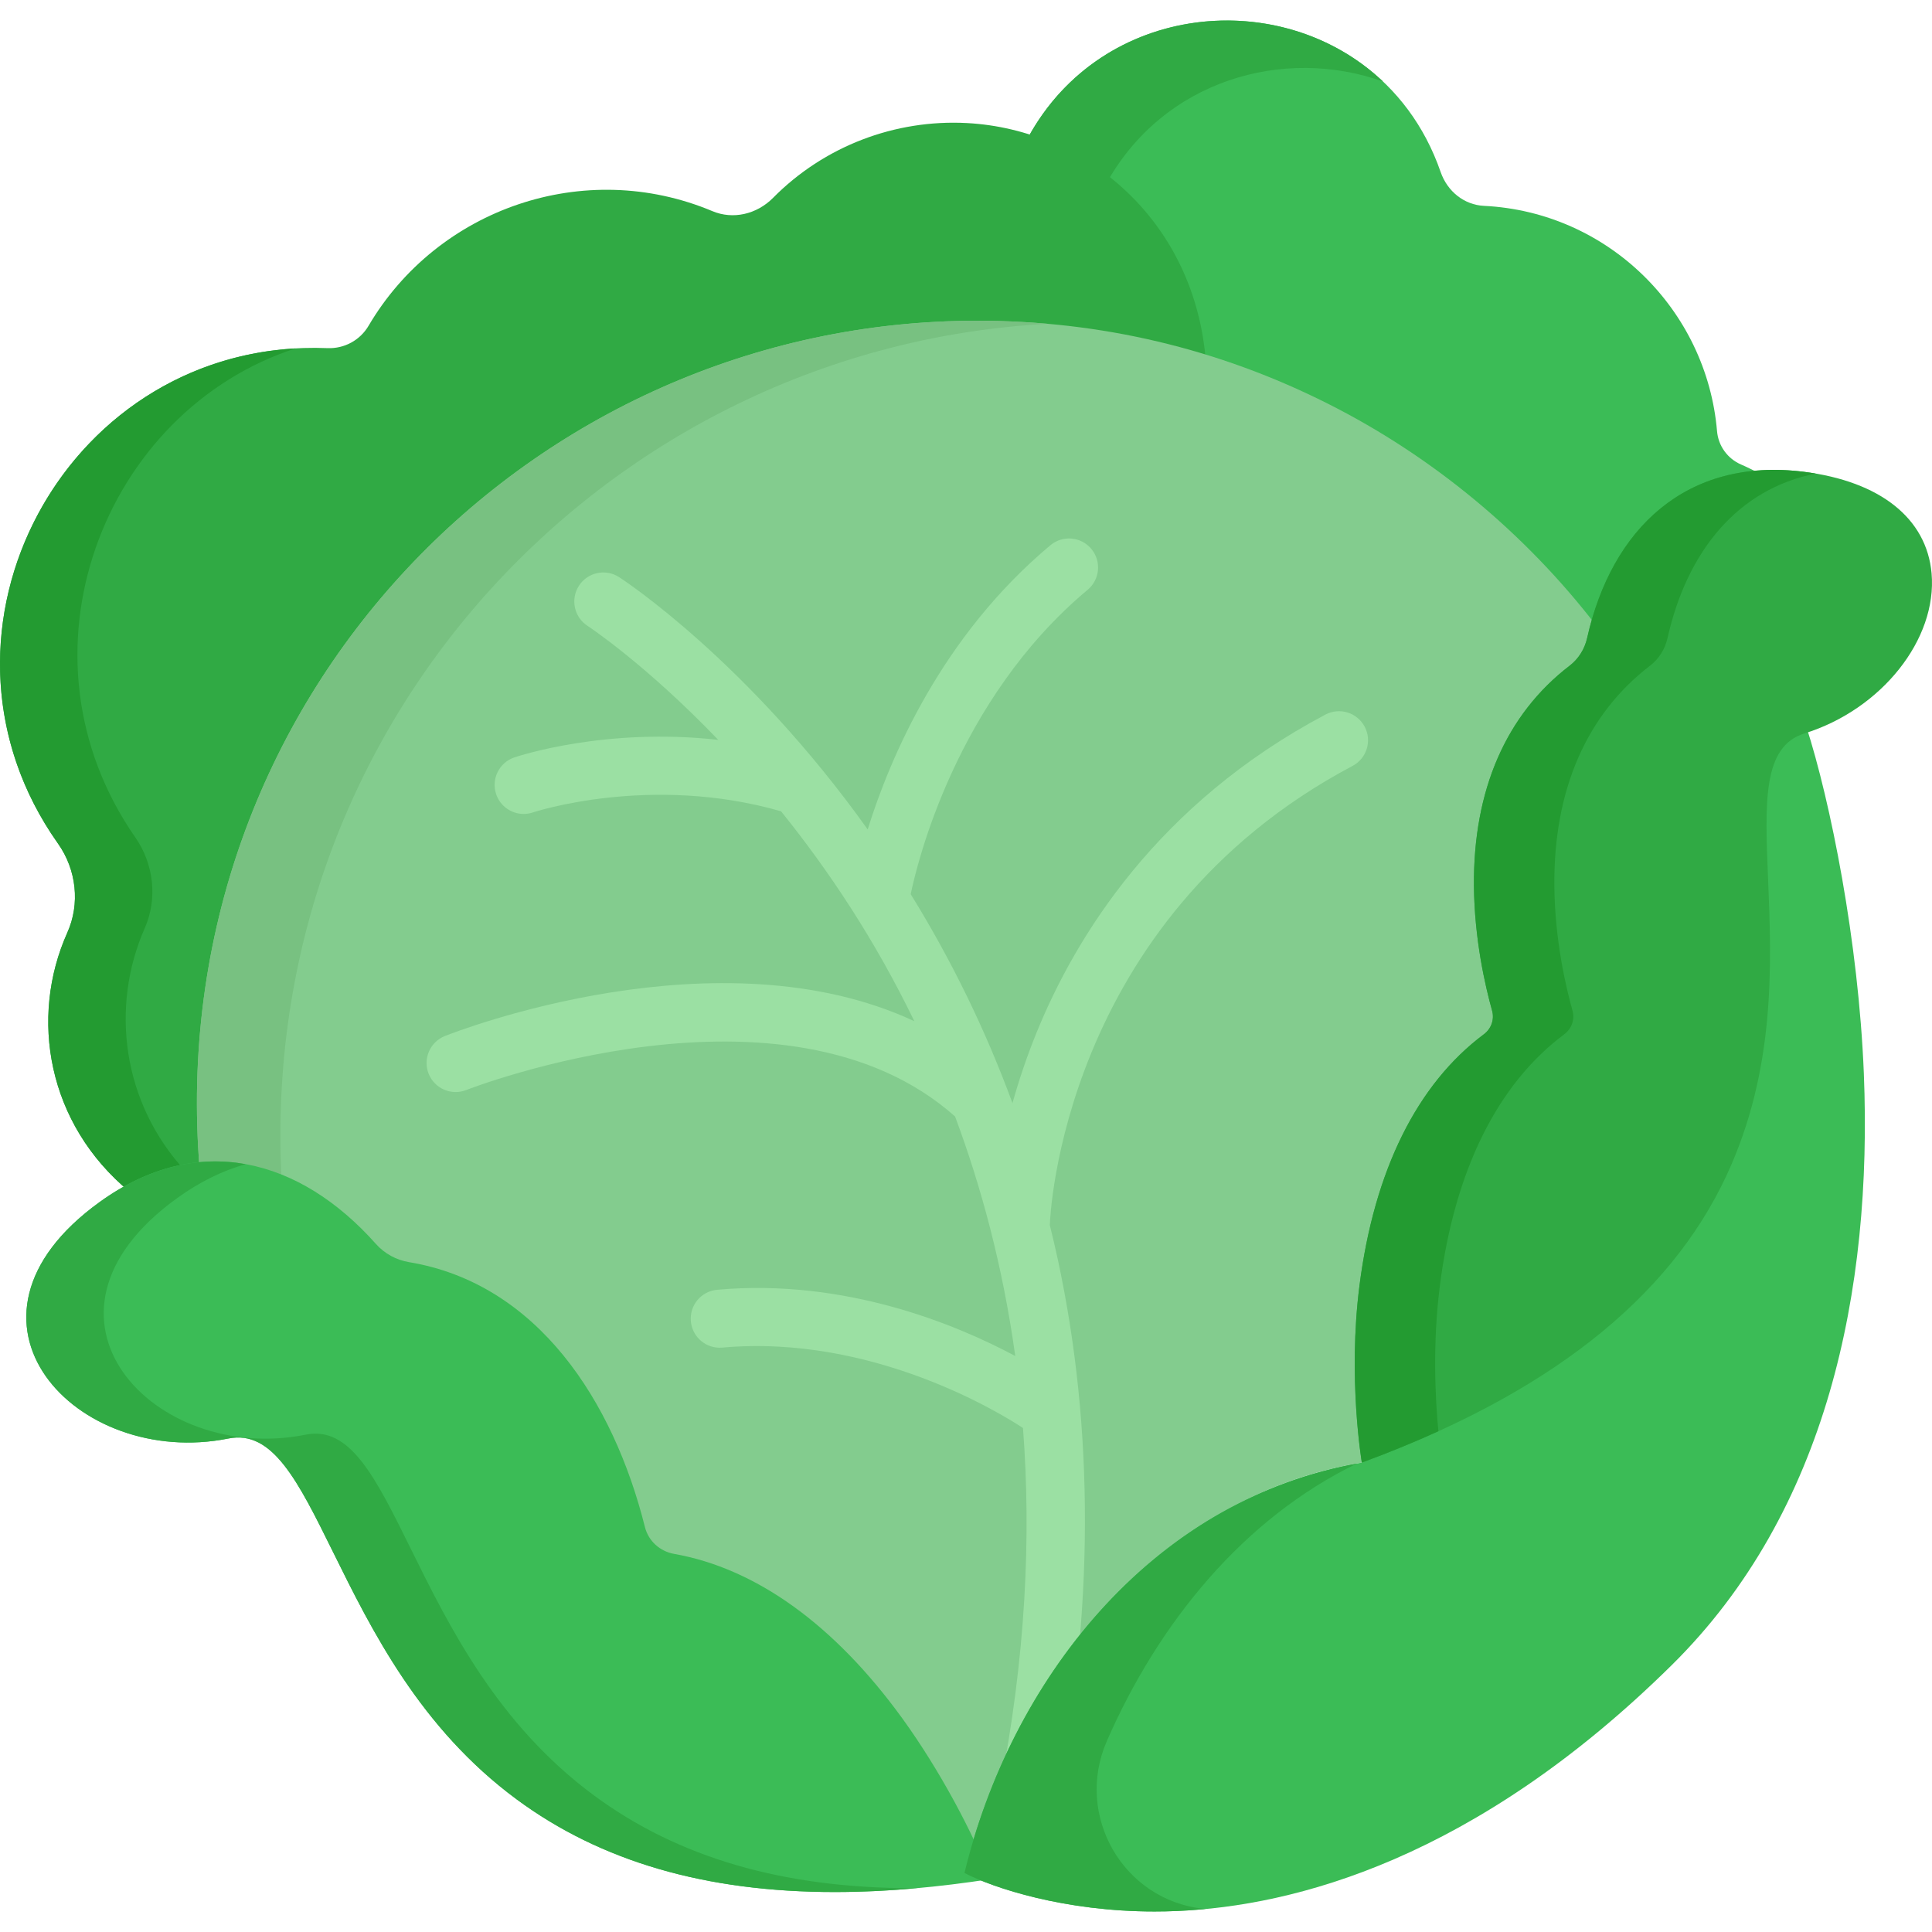
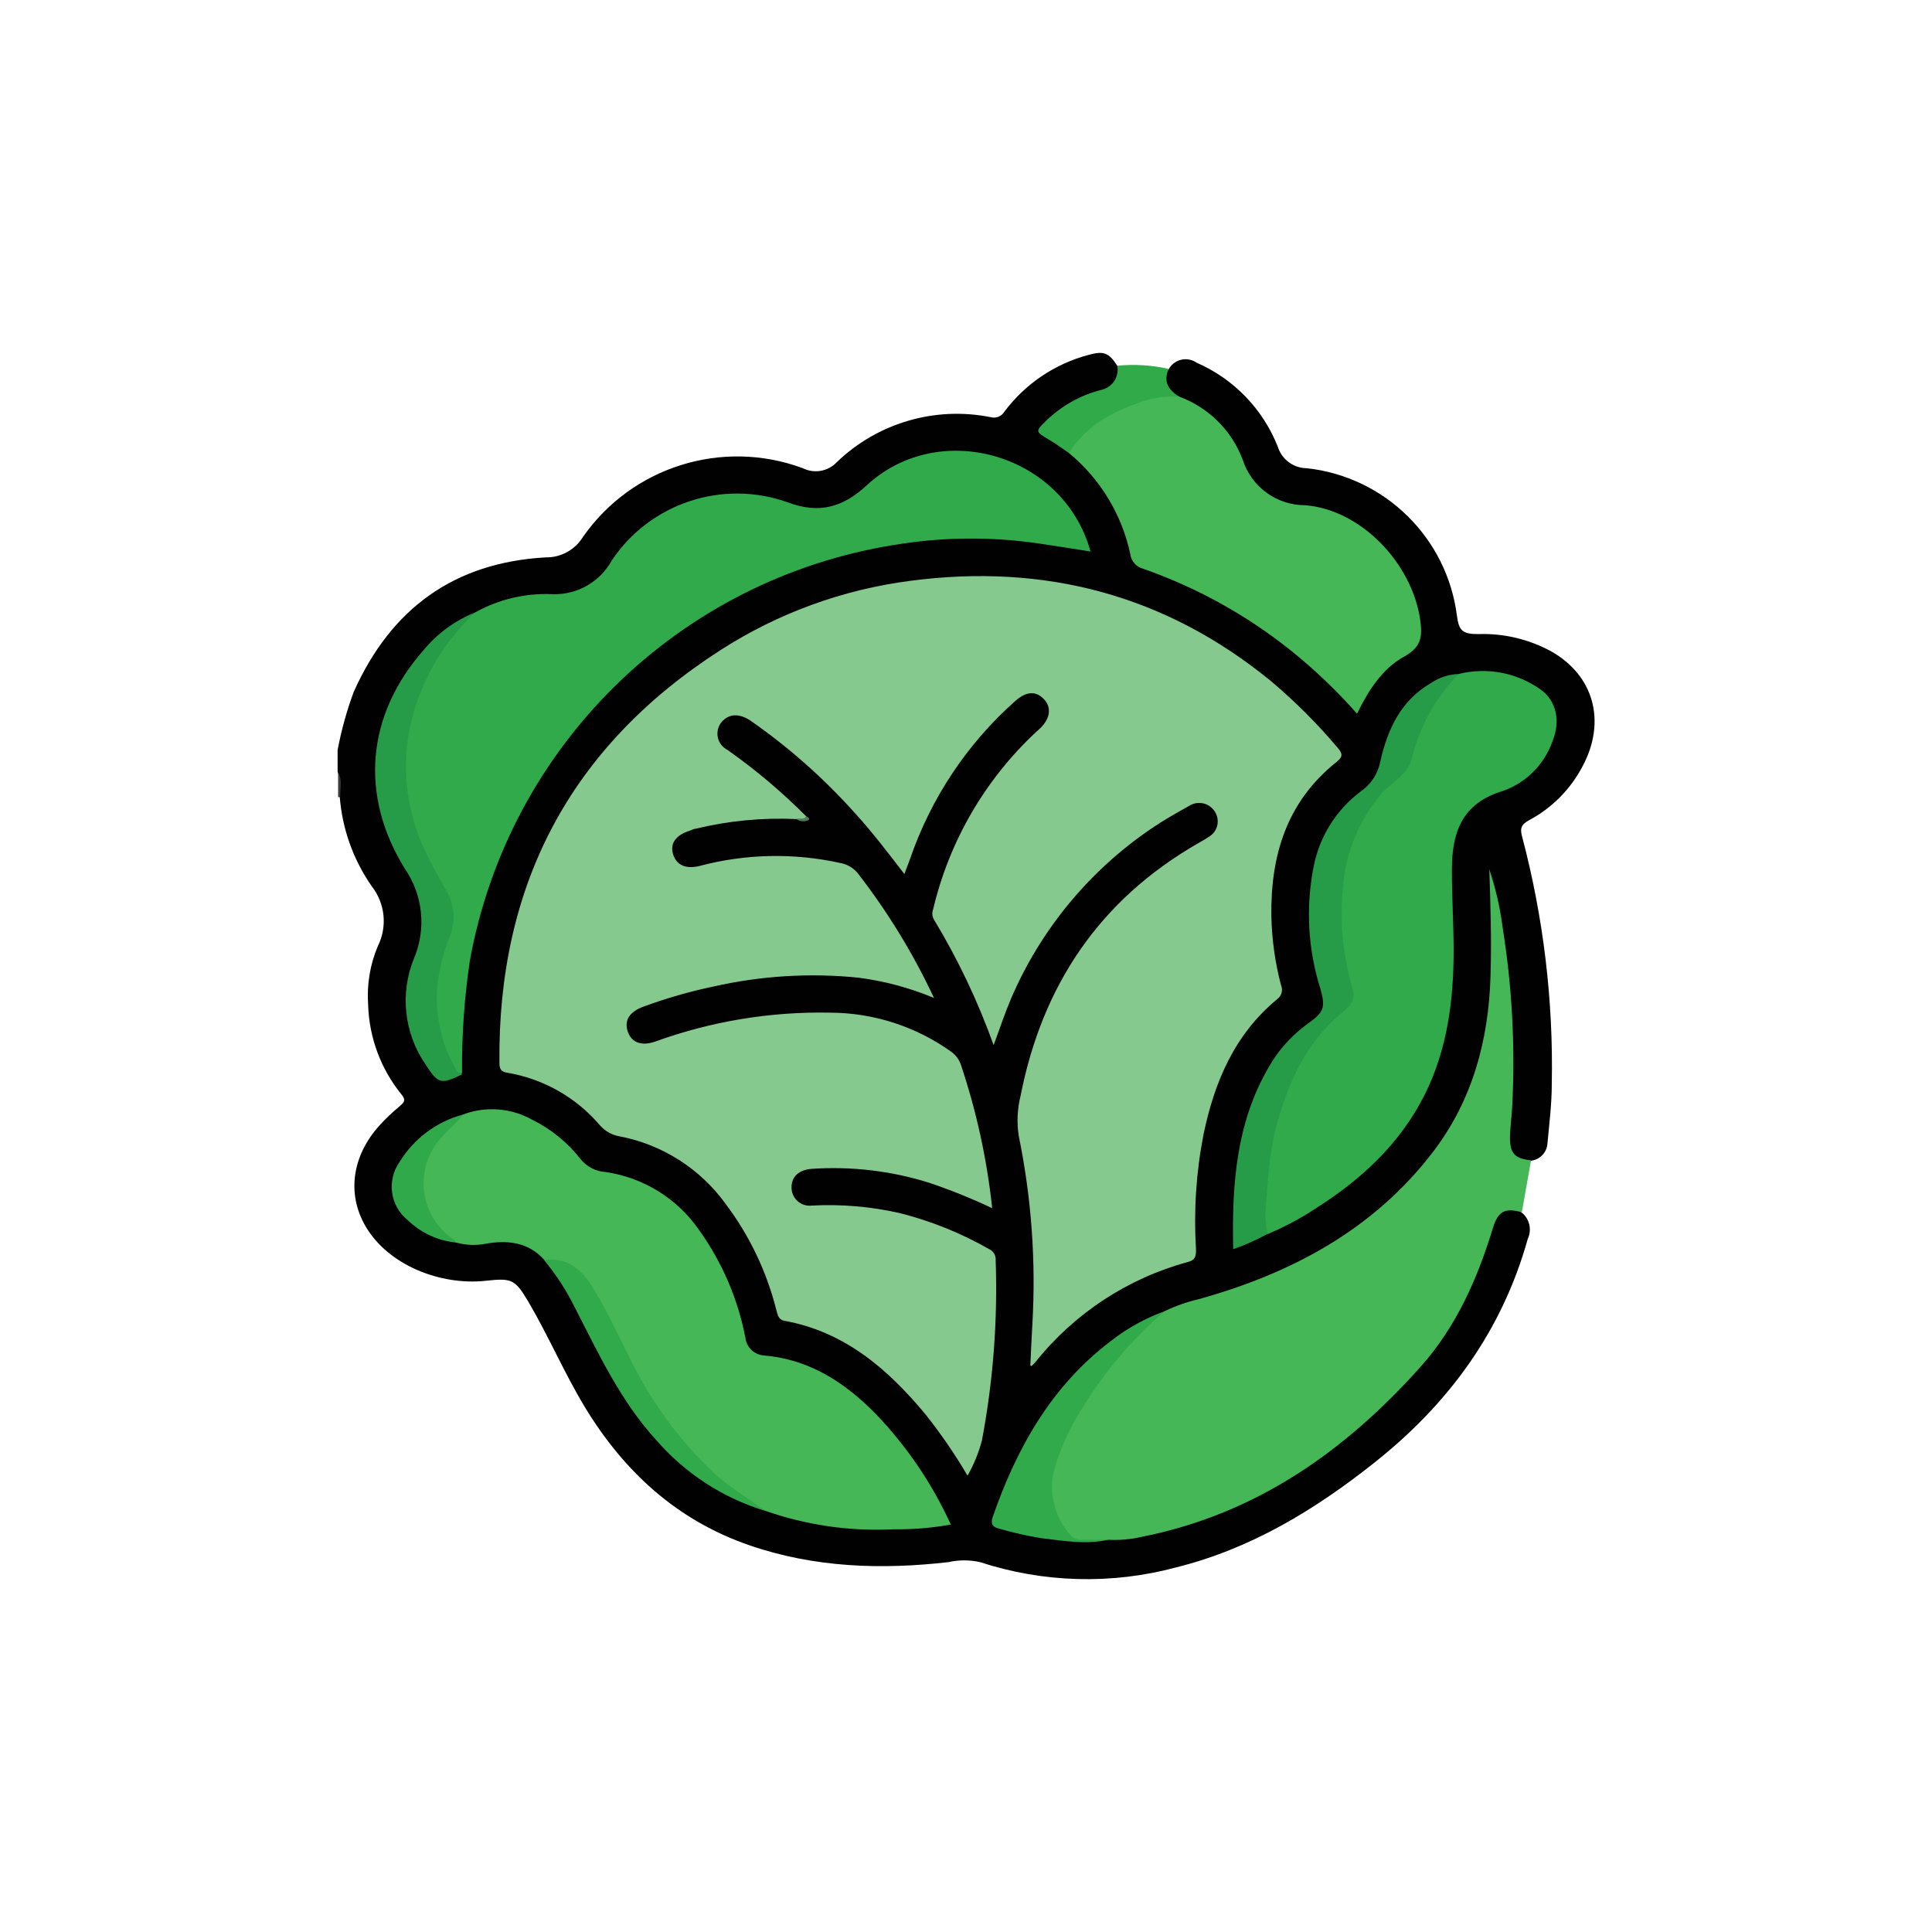
- <svg xmlns="http://www.w3.org/2000/svg" version="1.1" id="Capa_1" x="0px" y="0px" viewBox="0 0 512 512" style="enable-background:new 0 0 512 512;" xml:space="preserve">
-   <path style="fill:#3BBC56;" d="M461.428,123.114c-3.612-1.553-6.062-4.945-6.395-8.851c-2.736-32.166-28.904-58.099-61.785-59.711  c-5.165-0.252-9.663-3.772-11.462-8.967c-17.192-49.66-84.876-53.876-109.324-9.158l-0.588,1.075l1.162,0.39  c23.494,7.872,42.404,29.698,44.453,57.63c43.187,13.007,78.328,38.239,104.013,71.66l1.268,1.65l0.537-2.01  c3.687-13.81,13.975-37.372,41.455-40.019l3.504-0.383C464.073,124.344,462.901,123.747,461.428,123.114z" />
-   <g>
-     <path style="fill:#30AA44;" d="M366.505,21.607c-26.851-25.441-74.4-21.109-94.043,14.82l-0.588,1.075l1.162,0.39   c7.222,2.42,14.008,6.163,20.007,10.992C308.329,21.058,340.383,12.248,366.505,21.607z" />
-     <polygon style="fill:#30AA44;" points="64.042,310.427 64.109,310.437 64.39,308.405  " />
-     <path style="fill:#30AA44;" d="M59.104,309.866l0.037,0.001c0.047-1.23,0.04-0.791,0.036-2.052L59.104,309.866z" />
-     <path style="fill:#30AA44;" d="M256.321,32.615c-19.207-1.04-37.954,6.173-51.443,19.811c-4.367,4.413-10.669,5.802-16.055,3.541   c-33.988-14.279-72.895-0.685-91.159,30.383c-2.249,3.825-6.425,6.083-10.854,5.908c-68.909-2.81-111.226,75.055-71.45,131.278   c4.938,6.978,5.89,16.026,2.485,23.614c-10.12,22.563-5.283,50.723,16.577,68.74c7.541-4.023,13.337-5.556,20.539-6.058   C44.92,187.077,141.363,87.044,259.005,87.044c21.883,0,41.282,3.296,60.588,9.111C316.845,58.869,288.12,34.349,256.321,32.615z" />
-   </g>
-   <path style="fill:#239B31;" d="M38.363,245.97c3.405-7.718,2.453-16.922-2.485-24.02C2.072,173.344,27.572,108.848,78.292,92.335  C14.502,95.95-22.749,169.67,15.36,223.536c4.938,6.978,5.89,16.026,2.485,23.614c-10.12,22.563-5.283,50.723,16.577,68.74  c5.468-2.917,10.019-4.521,14.853-5.375C32.31,292.278,29.186,266.782,38.363,245.97z" />
-   <path style="fill:#83CC8E;" d="M423.126,165.928c-18.919-24.617-43.53-44.991-71.169-58.92  c-28.988-14.608-60.261-22.015-92.952-22.015c-118.301,0-216.271,100.523-206.09,224.983l1.011-0.071  c27.935-1.955,47.523,25.217,47.717,25.492l0.279,0.394l0.48,0.037c23.447,1.79,42.011,15.126,55.177,39.637  c9.871,18.375,12.813,36.476,12.842,36.656l0.128,0.811l0.82,0.053c40.35,2.59,70.16,43.32,87.067,80.272  c14.957-52.532,49.024-96.755,102.713-105.703l0.982-0.164l-0.134-0.987c-0.113-0.832-10.786-83.567,36.383-113.358l0.695-0.439  l-0.278-0.774c-0.239-0.666-23.339-66.927,22.465-96.638l0.404-0.262l0.056-0.478c0.004-0.031,0.374-3.114,1.582-7.635l0.13-0.488  L423.126,165.928z" />
-   <path style="fill:#78C181;" d="M277.625,85.812c-6.151-0.542-12.359-0.819-18.62-0.819c-118.301,0-216.271,100.523-206.09,224.983  l1.011-0.071c7.611-0.533,14.595,1.105,20.743,3.764C67.705,191.022,161.738,92.062,277.625,85.812z" />
-   <path style="fill:#3BBC56;" d="M239.106,455.367c-17.978-24.795-38.744-39.723-60.448-43.568c-3.764-0.667-6.82-3.409-7.748-7.117  c-8.331-33.258-28.363-64.513-62.485-70.193c-3.398-0.566-6.514-2.255-8.802-4.83c-20.081-22.597-47.032-29.987-73.169-11.143  c-43.526,31.382-6.115,70.788,34.062,62.705c11.73-2.366,18.447,11.25,27.75,30.086c10.258,20.771,23.025,46.622,48.67,65.552  c22.242,16.419,50.025,24.548,84.276,24.548c14.169,0,27.529-1.337,41.355-3.427C258.007,486.036,249.14,469.204,239.106,455.367z" />
-   <path style="fill:#30AA44;" d="M241.729,500.383c-34.251,0-62.034-8.129-84.276-24.548c-25.644-18.93-38.411-44.781-48.67-65.552  c-9.303-18.837-16.02-32.453-27.75-30.086c-40.177,8.083-77.588-31.324-34.062-62.705c6.033-4.35,12.109-7.285,18.134-8.975  c-12.455-2.249-25.654,0.63-38.652,10.001c-43.526,31.382-6.115,70.788,34.062,62.705c11.73-2.366,18.447,11.25,27.75,30.086  c10.258,20.771,23.025,46.622,48.67,65.552c22.242,16.419,50.025,24.548,84.276,24.548c7.489,0,14.751-0.382,21.976-1.043  C242.7,500.368,242.218,500.383,241.729,500.383z" />
-   <path style="fill:#9BE0A3;" d="M361.648,192.57c-1.989-3.755-6.646-5.185-10.401-3.197c-44.508,23.58-66.171,58.794-76.507,84.183  c-2.714,6.668-4.805,13-6.423,18.789c-7.086-19.279-16.098-37.793-26.97-55.379c1.635-7.939,11.974-51.471,46.896-80.67  c3.26-2.726,3.693-7.578,0.967-10.838c-2.727-3.259-7.578-3.692-10.838-0.967c-28.872,24.141-42.508,56.328-48.426,75.318  c-31.595-44.292-64.364-65.884-65.866-66.859c-3.562-2.313-8.329-1.301-10.643,2.263c-2.314,3.564-1.3,8.329,2.263,10.644  c0.237,0.154,15.382,10.134,34.639,30.216c-29.741-3.357-52.832,4.243-54.023,4.646c-4.026,1.36-6.187,5.726-4.827,9.751  c1.084,3.21,4.079,5.234,7.288,5.234c0.817,0,1.647-0.131,2.463-0.407c0.312-0.105,31.166-10.257,65.75-0.292  c6.216,7.711,12.536,16.335,18.667,25.893c5.629,8.775,11.3,18.688,16.652,29.729c-51.983-24.221-121.074,2.609-124.404,3.93  c-3.95,1.568-5.88,6.041-4.312,9.99c1.568,3.95,6.04,5.879,9.99,4.312c0.845-0.335,84.641-32.922,129.524,7.028  c6.972,18.702,12.677,39.866,15.946,63.469c-15.554-8.312-45.014-20.61-78.997-17.554c-4.232,0.38-7.355,4.12-6.974,8.352  s4.121,7.359,8.352,6.974c40.119-3.601,74.357,17.801,79.669,21.313c2.207,28.769,0.747,60.787-6.205,96.03  c-0.822,4.169,1.891,8.216,6.06,9.038c4.168,0.822,8.215-1.891,9.038-6.06c9.915-50.264,10.031-98.587,0.348-143.625  c-0.661-3.074-1.384-6.128-2.136-9.172c0.01-0.129,0.026-0.256,0.029-0.386c0.02-0.798,2.881-80.325,80.218-121.297  C362.206,200.982,363.637,196.325,361.648,192.57z" />
-   <path style="fill:#3BBC56;" d="M493.94,284.526c-1.403-34.961-8.817-72.074-15.314-92.175l-0.764,0.017  c-34.816,0.759-39.059,61.057-39.224,63.641c-2.448,52.03-73.128,126.93-77.737,131.585c-56.244,9.65-93.155,58.44-105.306,108.769  c7.721,4.001,26.521,10.2,50.35,10.2c1.931,0,3.912-0.04,5.931-0.124c31.03-1.293,78.971-13.648,131.149-65.163  C484.244,400.583,496.243,341.941,493.94,284.526z" />
-   <g>
-     <path style="fill:#30AA44;" d="M293.323,461.402c13.733-31.406,36.232-58.973,66.268-73.552   c-55.501,10.182-91.94,58.579-103.996,108.514c7.721,4.001,26.521,10.2,50.35,10.2c1.931,0,3.912-0.04,5.931-0.124   c2.44-0.102,4.997-0.281,7.64-0.534c-0.176-0.018-0.351-0.036-0.527-0.055C297.616,503.595,284.712,481.096,293.323,461.402z" />
-     <path style="fill:#30AA44;" d="M511.889,151.947c-1.29-14.578-13.638-24.39-33.877-26.92   c-31.093-3.885-50.907,15.051-57.401,44.049c-0.652,2.91-2.271,5.523-4.638,7.338c-16.811,12.886-25.558,32.92-25.363,58.284   c0.109,14.159,2.998,26.654,4.812,33.131c0.653,2.334-0.223,4.798-2.165,6.248c-17.703,13.211-29.068,36.106-32.976,66.587   c-3.157,24.628,0.622,46.929,0.622,46.929l0,0l0,0l0,0l0,0c48.858-17.941,81.297-43.112,96.679-76.167   c13.065-28.076,11.905-56.051,10.973-78.529c-0.845-20.368-1.455-35.084,9.635-38.525   C498.631,188.029,513.434,169.394,511.889,151.947z" />
-   </g>
-   <path style="fill:#239B31;" d="M381.587,340.665c3.908-30.481,15.274-53.376,32.976-66.587c1.942-1.449,2.819-3.914,2.165-6.247  c-1.813-6.477-4.703-18.973-4.812-33.132c-0.195-25.364,8.552-45.399,25.363-58.284c2.367-1.814,3.986-4.427,4.638-7.338  c5.126-22.891,18.559-39.5,39.281-43.575c-1.041-0.177-2.101-0.339-3.188-0.474c-31.092-3.885-50.907,15.051-57.401,44.05  c-0.652,2.91-2.271,5.523-4.638,7.338c-16.811,12.886-25.558,32.92-25.363,58.284c0.109,14.159,2.999,26.654,4.812,33.132  c0.653,2.333-0.223,4.798-2.165,6.247c-17.703,13.211-29.068,36.106-32.976,66.587c-3.157,24.628,0.622,46.929,0.622,46.929  c7.114-2.612,13.868-5.382,20.284-8.303C380.354,370.599,379.61,356.09,381.587,340.665z" />
-   <g>
- </g>
-   <g>
- </g>
-   <g>
- </g>
-   <g>
- </g>
-   <g>
- </g>
-   <g>
- </g>
-   <g>
- </g>
-   <g>
- </g>
-   <g>
- </g>
-   <g>
- </g>
-   <g>
- </g>
-   <g>
- </g>
-   <g>
- </g>
-   <g>
- </g>
-   <g>
- </g>
+ <svg xmlns="http://www.w3.org/2000/svg" id="Layer_1" data-name="Layer 1" viewBox="0 0 200 200">
+   <defs>
+     <style>.cls-1{fill:#010101;}.cls-2{fill:#3c3a3a;}.cls-3{fill:#46b756;}.cls-4{fill:#31aa4a;}.cls-5{fill:#85c98e;}.cls-6{fill:#30aa4a;}.cls-7{fill:#279c48;}.cls-8{fill:#30a94a;}.cls-9{fill:#527f59;}</style>
+   </defs>
+   <path class="cls-1" d="M121,38.19a2,2,0,0,1,2.88-.64,15.82,15.82,0,0,1,8.4,8.7,3.16,3.16,0,0,0,3,2.22,17.6,17.6,0,0,1,15.54,15.26c.2,1.56.58,1.92,2.23,1.91a14.7,14.7,0,0,1,7.53,1.79c4.44,2.51,5.71,7.27,3.26,11.87a13.29,13.29,0,0,1-5.52,5.59c-.84.45-1,.85-.74,1.76a92.94,92.94,0,0,1,3.06,25.55c0,2.07-.26,4.13-.45,6.19a1.92,1.92,0,0,1-1.59,1.75,1.84,1.84,0,0,1-2.5-1.7,5.94,5.94,0,0,1,0-1.52,77.73,77.73,0,0,0,.2-11.52A89.57,89.57,0,0,0,154.46,92a12.5,12.5,0,0,1-.18-1.71,61.37,61.37,0,0,1-.13,15.8,30.09,30.09,0,0,1-11.85,19.86,49.58,49.58,0,0,1-18.45,9c-1.07.26-2.08.69-3.12,1A27.27,27.27,0,0,0,109,145.4a42.79,42.79,0,0,0-5.71,11.13c-.26.73-.35,1.33.59,1.57a29.28,29.28,0,0,0,10.77,1.07c9.87-.86,18.15-5.26,25.6-11.5,4.67-3.92,8.77-8.32,11.37-13.93a53.61,53.61,0,0,0,2.45-6.39,4.25,4.25,0,0,1,.87-1.67,1.74,1.74,0,0,1,2.56-.18,2.26,2.26,0,0,1,.66,2.73c-2.66,9.53-8.18,17.08-15.88,23.18-6.17,4.9-12.78,8.91-20.5,10.84a35.63,35.63,0,0,1-20.33-.54,7.42,7.42,0,0,0-3.25,0c-7,.8-13.92.57-20.64-1.75-7.47-2.58-12.93-7.58-17-14.27-2.14-3.54-3.76-7.35-5.85-10.91-1.42-2.4-1.75-2.48-4.47-2.19-4.58.49-10.07-1.57-12.44-5.72-1.89-3.3-1.36-7.22,1.48-10.36a20,20,0,0,1,2.1-2c.46-.39.66-.64.2-1.19a15.44,15.44,0,0,1-3.47-9.31,13.18,13.18,0,0,1,1-6.06,5.82,5.82,0,0,0-.61-6.18,18.75,18.75,0,0,1-3.33-9.29c-.27-.84.11-1.75-.22-2.59V77.64a37.31,37.31,0,0,1,1.66-6C40.47,63,47,58.24,56.47,57.7a4.44,4.44,0,0,0,3.88-2.12,19.49,19.49,0,0,1,22.76-7.11,3,3,0,0,0,3.53-.64,17.9,17.9,0,0,1,15.89-4.65,1.26,1.26,0,0,0,1.44-.56,16,16,0,0,1,8.75-5.89c1.53-.42,2.06-.23,2.94,1.13a1.82,1.82,0,0,1-.88,2.48A9.74,9.74,0,0,1,113,41a11.67,11.67,0,0,0-4.48,2.75c-.58.57-.72,1,.12,1.44s1.44,1,2.19,1.48A18.52,18.52,0,0,1,117.19,57a2,2,0,0,0,1.45,1.69A51.38,51.38,0,0,1,134.92,68a37,37,0,0,1,4.56,4.38c.86,1,.93,1,1.56-.13A14.63,14.63,0,0,1,146.09,67c.48-.3.9-.55.82-1.26-.51-4.45-2.25-8.21-6-10.84a12.59,12.59,0,0,0-6.21-2.34c-2.94-.23-5.05-1.54-6.09-4.37a12.09,12.09,0,0,0-6.65-7C120.36,40.2,120.09,39.36,121,38.19Z" />
+   <path class="cls-2" d="M35,79.93c.47.83.19,1.72.22,2.59l-.22,0Z" />
+   <path class="cls-3" d="M157.54,125.5c-1.73-.5-2.47-.13-3,1.64-1.6,5.26-3.81,10.24-7.5,14.37-7.8,8.72-17,15.21-28.75,17.56a12.6,12.6,0,0,1-3.52.33,18.44,18.44,0,0,1-3.15.1,1.66,1.66,0,0,1-1.44-.89,8,8,0,0,1-.91-8.05,39,39,0,0,1,9.23-13.34c.63-.58,1.38-1,2.05-1.48a16.92,16.92,0,0,1,3.54-1.25c9.62-2.68,18.11-7.2,24.28-15.28,4.08-5.35,5.74-11.58,5.93-18.23.11-3.67,0-7.35-.13-11A31.7,31.7,0,0,1,155.55,96a88,88,0,0,1,1,18.42c-.05,1.1-.21,2.19-.24,3.28,0,1.69.46,2.23,2.18,2.42Z" />
+   <path class="cls-4" d="M110.66,46.9c-.7-.47-1.38-1-2.1-1.4-1.39-.84-1.41-.83-.21-2a12.76,12.76,0,0,1,5.56-3.12,2.14,2.14,0,0,0,1.75-2.52,16.62,16.62,0,0,1,5.31.33c-.57,1.33,0,2.21,1.13,2.88-.23.31-.58.3-.91.33a14.27,14.27,0,0,0-9.77,4.87A1.73,1.73,0,0,1,110.66,46.9Z" />
+   <path class="cls-5" d="M82.44,84.79a37,37,0,0,0-10.43,1c-.21,0-.4.14-.6.2-1.45.45-2.08,1.33-1.73,2.45S71,90,72.43,89.64A30.86,30.86,0,0,1,87,89.34a3,3,0,0,1,1.86,1.14,68.5,68.5,0,0,1,7.83,12.83,30.23,30.23,0,0,0-7.81-2.1,46.54,46.54,0,0,0-15,.91,51.25,51.25,0,0,0-7.28,2.09c-1.42.52-2,1.4-1.62,2.56s1.42,1.54,2.83,1.06a50.2,50.2,0,0,1,18.12-3,21.65,21.65,0,0,1,12.56,4.06,2.76,2.76,0,0,1,1,1.39,70.09,70.09,0,0,1,3.22,14.79,59.91,59.91,0,0,0-6.58-2.65A33.15,33.15,0,0,0,84,121c-1.29.1-2.08.82-2.06,1.92a1.87,1.87,0,0,0,2.1,1.88,33.24,33.24,0,0,1,9.06.77,36.81,36.81,0,0,1,9.35,3.77,1.14,1.14,0,0,1,.62,1.11,84.58,84.58,0,0,1-1.42,18.66,15.18,15.18,0,0,1-1.49,3.65,55.13,55.13,0,0,0-4.38-6.38c-3.89-4.67-8.33-8.51-14.56-9.65-.63-.11-.71-.59-.85-1.1a30.68,30.68,0,0,0-5.25-11,17.63,17.63,0,0,0-11-7,3.47,3.47,0,0,1-2-1.12,16.11,16.11,0,0,0-9.6-5.46c-.62-.09-.82-.37-.82-1-.19-18.46,7.36-32.79,22.93-42.78a47.57,47.57,0,0,1,19.58-7.14c13.9-1.84,26.46,1.44,37.4,10.41a57.57,57.57,0,0,1,6.89,6.9c.52.59.49.93-.11,1.41-5.18,4.11-6.87,9.69-6.78,16a30.63,30.63,0,0,0,1,7.13,1.2,1.2,0,0,1-.39,1.45c-4.43,3.65-6.51,8.6-7.63,14a46.7,46.7,0,0,0-.78,11.86c0,.67,0,1.13-.84,1.35A30.37,30.37,0,0,0,107.19,141c-.11.13-.23.24-.35.36s-.08,0-.18,0c.07-1.42.12-2.83.21-4.25a75.2,75.2,0,0,0-1.41-19.52,10.5,10.5,0,0,1,.19-4.15C107.89,102,113.83,93.16,124,87.31c.36-.21.74-.41,1.08-.65a1.85,1.85,0,0,0,.68-2.64,1.91,1.91,0,0,0-2.67-.59c-1.33.74-2.66,1.49-3.91,2.35a40.59,40.59,0,0,0-14.54,17.65c-.64,1.51-1.15,3.07-1.78,4.76a72.22,72.22,0,0,0-6.18-13,1.25,1.25,0,0,1-.08-1.07,36.61,36.61,0,0,1,10.65-18.34c.16-.14.32-.28.47-.43,1-1,1.17-2.13.32-3s-1.83-.75-2.9.18A38.64,38.64,0,0,0,94.18,89l-.56,1.48c-1.72-2.24-3.32-4.34-5.1-6.29a62.21,62.21,0,0,0-10.8-9.57c-1.18-.8-2.25-.75-3,.1a1.89,1.89,0,0,0,.6,2.92,61.23,61.23,0,0,1,8.13,6.86C83.32,85.18,82.83,84.81,82.44,84.79Z" />
+   <path class="cls-6" d="M49.2,63.39a15,15,0,0,1,8-1.88A6.74,6.74,0,0,0,63.34,58a15.61,15.61,0,0,1,18.2-6c3.24,1.22,5.71.53,8.17-1.75,7.55-7,20.41-3.25,23.18,6.84-1.87-.29-3.68-.59-5.5-.85a48.38,48.38,0,0,0-14.76.16,53.18,53.18,0,0,0-44,43.11,75.14,75.14,0,0,0-.8,11.6c-1,.22-1.1-.6-1.37-1.14a15,15,0,0,1-.73-11.83c.52-1.52,1.1-3,.6-4.69A12.69,12.69,0,0,0,45,90.63c-4.43-7.39-4.35-14.84-.23-22.29A12.64,12.64,0,0,1,49.2,63.39Z" />
+   <path class="cls-3" d="M47.92,115.38a8.49,8.49,0,0,1,7.18.54,14.4,14.4,0,0,1,5,4.07,3.62,3.62,0,0,0,2.6,1.34,14.26,14.26,0,0,1,9.71,6.06,28.36,28.36,0,0,1,4.75,11.07,2.08,2.08,0,0,0,1.94,1.86c4.74.4,8.42,2.84,11.61,6.1a41.37,41.37,0,0,1,7.72,11.4,30.82,30.82,0,0,1-5.93.49,34.76,34.76,0,0,1-13.3-1.92c-4.89-2.34-8.36-6.19-11.31-10.58a83.62,83.62,0,0,1-5.06-9.36,33.29,33.29,0,0,0-2.12-3.6,4.1,4.1,0,0,0-3.53-2.12,1.36,1.36,0,0,1-.82-.29c-1.68-1.88-3.84-2.09-6.14-1.68a6.61,6.61,0,0,1-3-.13c-2.93-1-5-6.14-2.57-9.88A9.07,9.07,0,0,1,47.92,115.38Z" />
+   <path class="cls-6" d="M151,69.77a10.32,10.32,0,0,1,8.43,1.57c1.72,1.2,2.14,3.33,1.26,5.46a8.4,8.4,0,0,1-5.17,5.1c-4.25,1.29-5.23,4.38-5.22,8.19,0,2.75.17,5.49.18,8.24,0,5.19-.63,10.26-3,15-2.57,5.11-6.6,8.81-11.35,11.81a29.61,29.61,0,0,1-4.91,2.61,2.13,2.13,0,0,1-.51-1.65c.16-6.15,1-12.14,4.41-17.47a15.9,15.9,0,0,1,3.41-3.9,2.6,2.6,0,0,0,1-3,25.31,25.31,0,0,1,.11-14.25A15.1,15.1,0,0,1,144,80.74a7.54,7.54,0,0,0,2.37-3.8,15.44,15.44,0,0,1,2.75-5.53A5.59,5.59,0,0,1,151,69.77Z" />
+   <path class="cls-3" d="M110.66,46.9c1.72-2.77,4.39-4.23,7.34-5.24a10,10,0,0,1,4.1-.59,11.12,11.12,0,0,1,6.54,6.51,6.77,6.77,0,0,0,6.45,4.72c5.81.45,11.06,6,11.92,11.81.27,1.87.1,2.89-1.69,3.88-2.24,1.25-3.65,3.46-4.84,5.89a55.28,55.28,0,0,0-6.84-6.53,51.93,51.93,0,0,0-15.32-8.48A1.8,1.8,0,0,1,117,57.32,18.59,18.59,0,0,0,110.66,46.9Z" />
+   <path class="cls-7" d="M151,69.77a18.75,18.75,0,0,0-4.87,8.84c-.46,1.62-2.06,2.39-3.13,3.56a16.89,16.89,0,0,0-3.95,9.37,27.73,27.73,0,0,0,1,10.95c.33,1.27-.58,1.88-1.33,2.51-3.5,3-5.27,6.89-6.48,11.15-.88,3.09-1,6.3-1.25,9.46a10.19,10.19,0,0,0,.23,2.12,22.37,22.37,0,0,1-3.56,1.58c-.15-6.88.33-13.5,4.05-19.46a14.2,14.2,0,0,1,3.73-3.92c1.62-1.18,1.78-1.63,1.26-3.53A25.53,25.53,0,0,1,136,89.65a12.75,12.75,0,0,1,4.89-7.74,4.87,4.87,0,0,0,2-3.09c.75-3.33,2.13-6.32,5.27-8.13A5.45,5.45,0,0,1,151,69.77Z" />
+   <path class="cls-7" d="M49.2,63.39A22.85,22.85,0,0,0,43.41,72a20.26,20.26,0,0,0,.56,16c.66,1.41,1.43,2.77,2.19,4.13a5.36,5.36,0,0,1,.44,4.72,18.55,18.55,0,0,0-1.38,5.87,14.73,14.73,0,0,0,2.11,8.19c.09.15.36.2.54.29-2.25,1.1-2.52,1-3.81-1a11.61,11.61,0,0,1-1.2-11,9.69,9.69,0,0,0-.93-9.24c-4.74-7.61-4-15.93,1.9-22.64A13.44,13.44,0,0,1,49.2,63.39Z" />
+   <path class="cls-6" d="M120.54,135.74a42.27,42.27,0,0,0-8.33,9.76,24.1,24.1,0,0,0-3.14,6.86,7.49,7.49,0,0,0,1.68,6.48,1.35,1.35,0,0,0,1.22.54c.93,0,1.86,0,2.79,0-2.31.55-4.62.12-6.9-.14a35.85,35.85,0,0,1-4.44-1c-.63-.14-.91-.47-.66-1.19,2.49-7.18,6.1-13.6,12.3-18.28A20.3,20.3,0,0,1,120.54,135.74Z" />
+   <path class="cls-6" d="M56.32,130.44c2.24-.28,3.72.77,4.89,2.61,1.45,2.29,2.58,4.74,3.79,7.15a41.46,41.46,0,0,0,8.91,12.3c1.62,1.48,3.52,2.56,5.25,3.89A24.27,24.27,0,0,1,68,149.15c-3.69-4-6-8.93-8.46-13.73A25.21,25.21,0,0,0,56.32,130.44Z" />
+   <path class="cls-8" d="M47.92,115.38c-.69.94-1.62,1.65-2.38,2.55A7,7,0,0,0,47,128.34a1.34,1.34,0,0,1,.23.29,8.36,8.36,0,0,1-5-2.3,4.45,4.45,0,0,1-.85-6.07A11.05,11.05,0,0,1,47.92,115.38Z" />
+   <path class="cls-9" d="M82.44,84.79c.33-.17.8.14,1-.3.31.15.54.37,0,.49A1.22,1.22,0,0,1,82.44,84.79Z" />
</svg>
